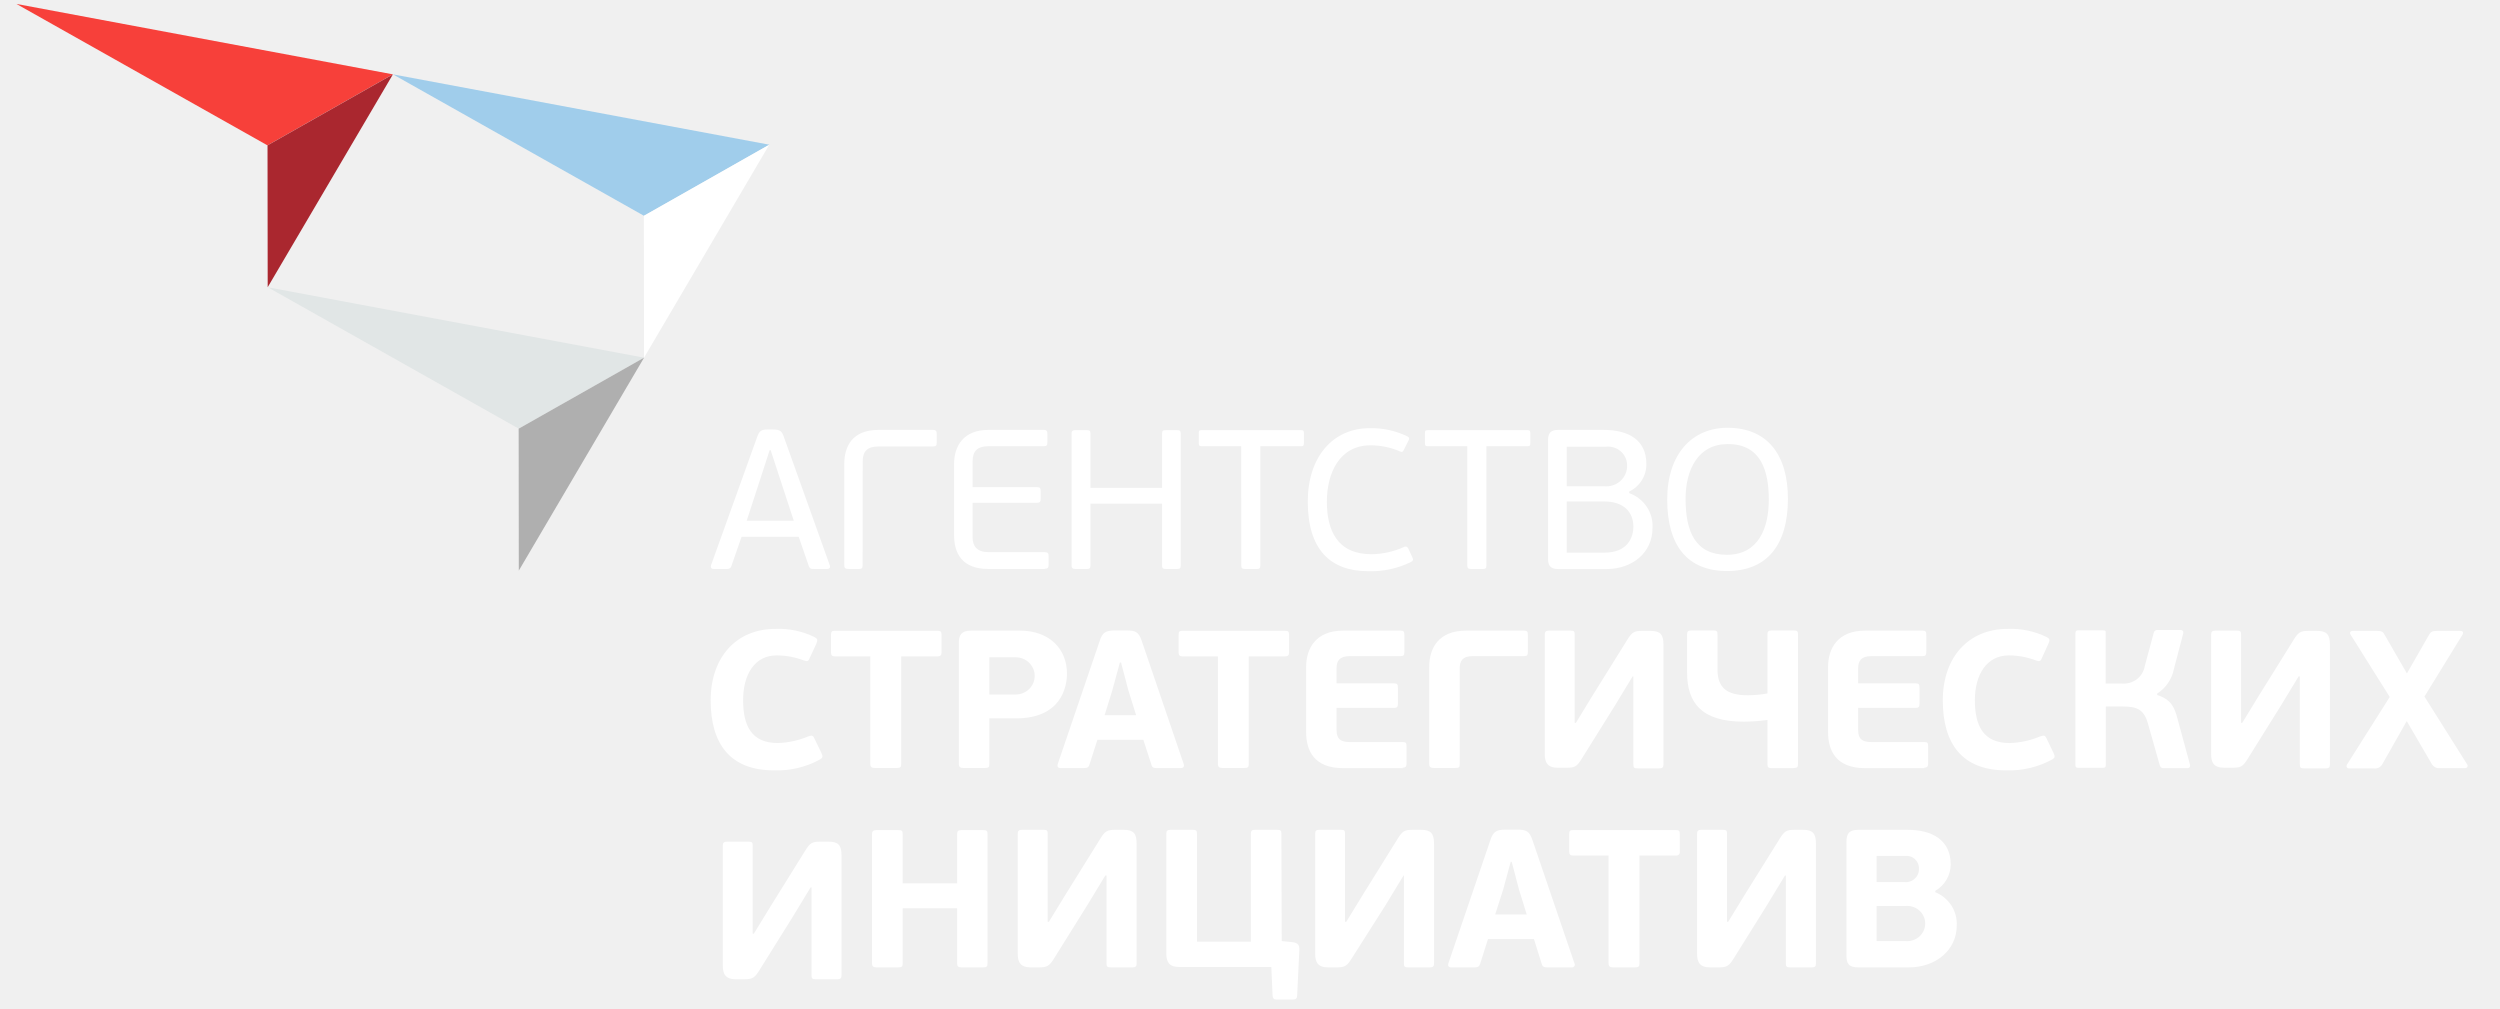
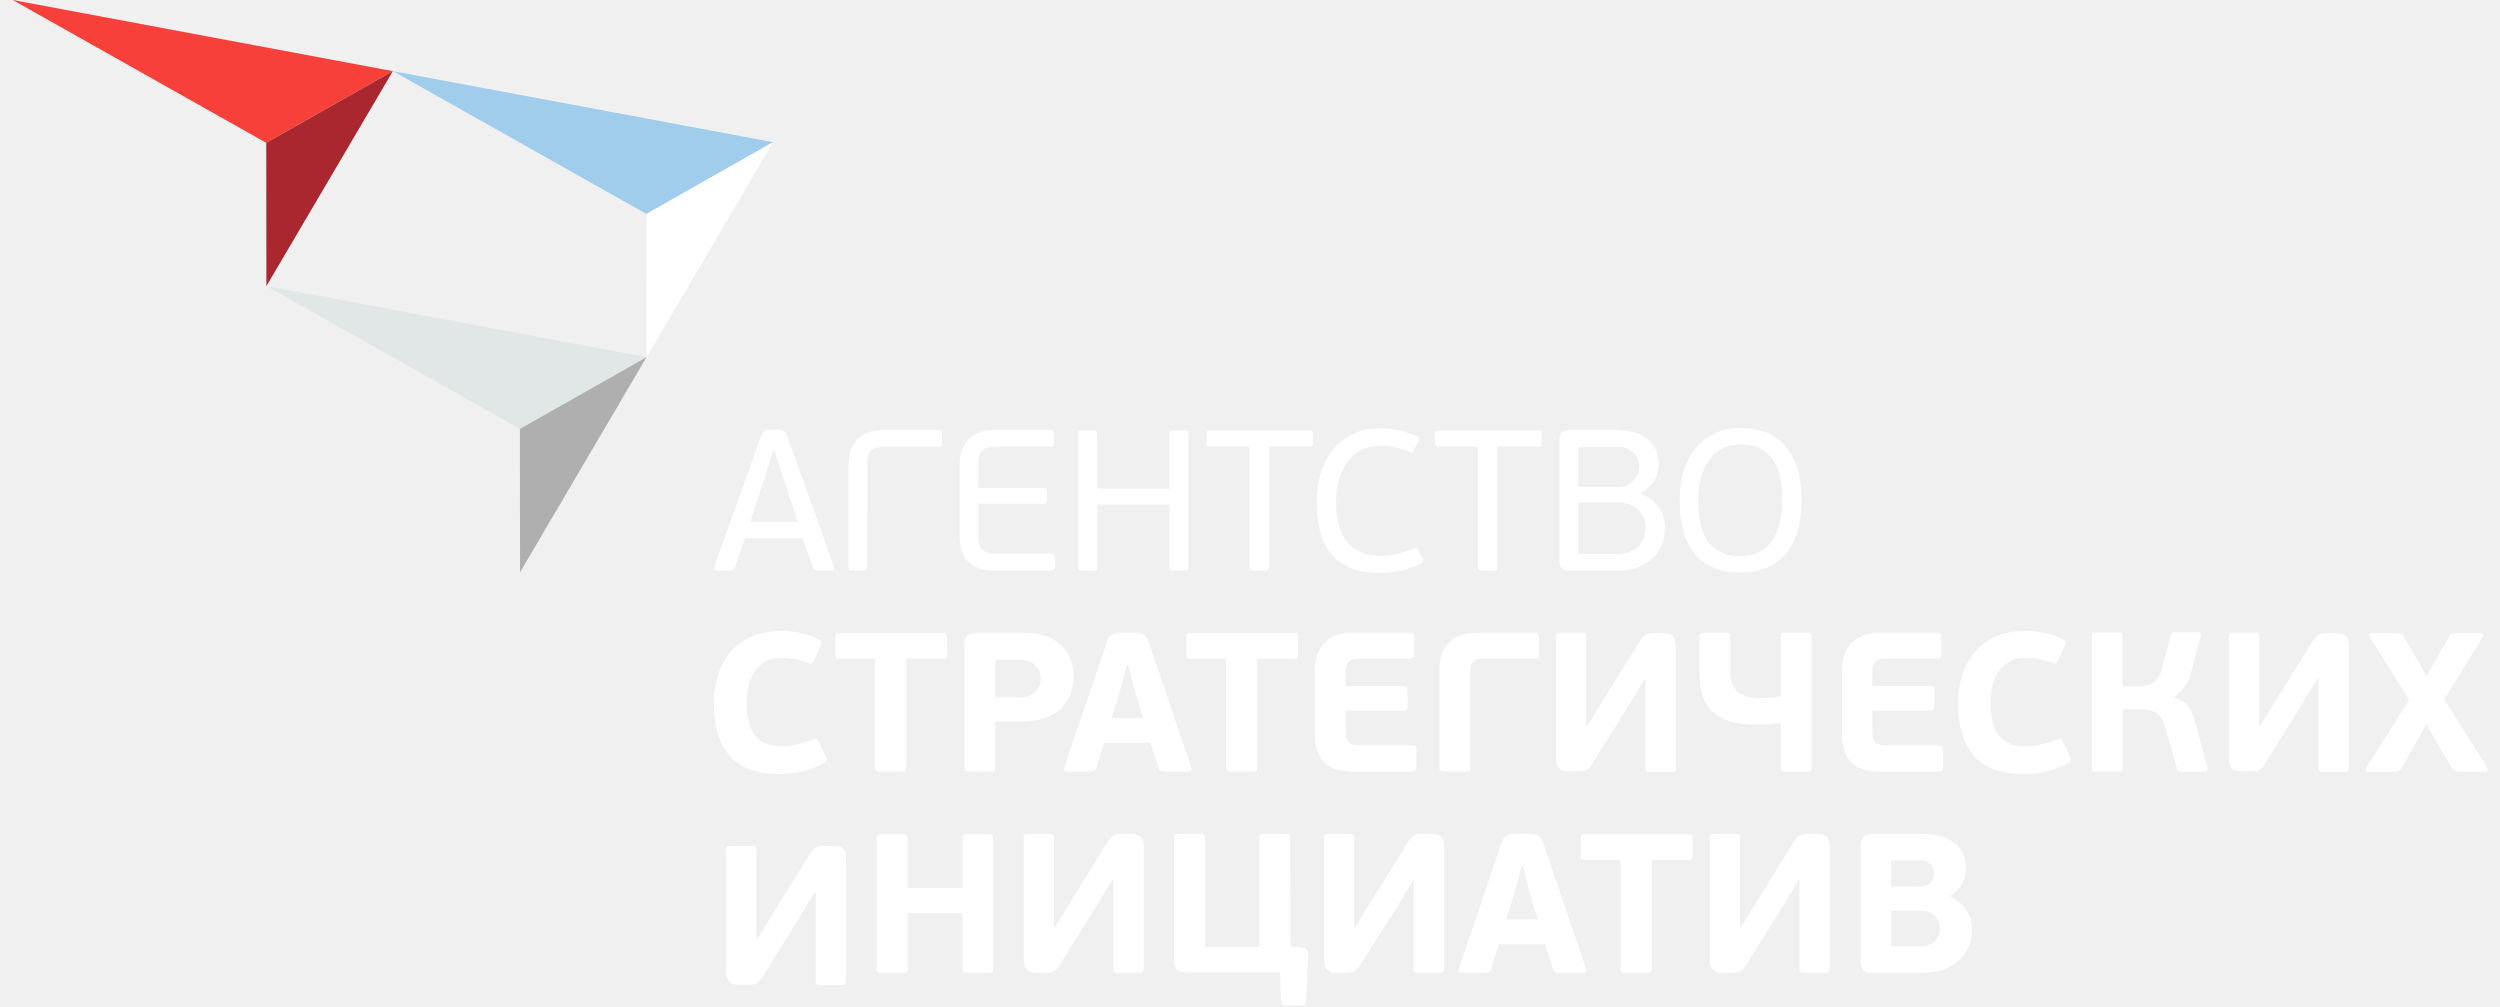
- <svg xmlns="http://www.w3.org/2000/svg" width="119" height="48" viewBox="0 0 119 48" fill="none">
-   <g clip-path="url(#clip0_960_37860)">
-     <path d="M37.138 22.817L36.683 21.427H36.635L36.2 22.77L35.542 24.788H37.784L37.138 22.817ZM38.734 27.083C38.618 27.083 38.55 27.083 38.498 26.942L38.019 25.553H35.298L34.815 26.942C34.805 26.986 34.779 27.025 34.741 27.05C34.703 27.076 34.658 27.088 34.612 27.083H33.97C33.846 27.083 33.818 26.997 33.846 26.903L36.028 20.834C36.132 20.53 36.22 20.444 36.519 20.444H36.802C37.15 20.444 37.229 20.538 37.325 20.834L39.496 26.903C39.536 26.989 39.496 27.083 39.38 27.083H38.734Z" fill="white" />
-     <path d="M41.061 26.904C41.061 27.056 41.013 27.083 40.87 27.083H40.391C40.255 27.083 40.188 27.056 40.188 26.904V22.087C40.188 21.221 40.587 20.463 41.819 20.463H44.405C44.56 20.463 44.588 20.53 44.588 20.663V21.053C44.588 21.205 44.56 21.252 44.405 21.252H41.827C41.297 21.252 41.065 21.47 41.065 21.962L41.061 26.904Z" fill="white" />
-     <path d="M49.731 27.083H47.046C45.793 27.083 45.414 26.338 45.414 25.471V22.091C45.414 21.221 45.869 20.463 47.046 20.463H49.683C49.827 20.463 49.855 20.53 49.855 20.663V21.053C49.855 21.193 49.827 21.24 49.683 21.24H47.058C46.527 21.24 46.296 21.467 46.296 21.958V23.188H49.364C49.508 23.188 49.536 23.242 49.536 23.383V23.742C49.536 23.867 49.508 23.933 49.364 23.933H46.296V25.577C46.296 25.998 46.507 26.283 47.058 26.283H49.731C49.883 26.283 49.915 26.342 49.915 26.482V26.872C49.915 27.005 49.883 27.072 49.731 27.072" fill="white" />
-     <path d="M55.313 20.635C55.313 20.502 55.369 20.475 55.496 20.475H56.019C56.151 20.475 56.203 20.502 56.203 20.635V26.923C56.203 27.056 56.151 27.083 56.019 27.083H55.496C55.369 27.083 55.313 27.056 55.313 26.923V23.976H51.906V26.923C51.906 27.056 51.858 27.083 51.722 27.083H51.191C51.076 27.083 51.008 27.056 51.008 26.923V20.635C51.008 20.502 51.076 20.475 51.191 20.475H51.722C51.858 20.475 51.906 20.502 51.906 20.635V23.223H55.313V20.635Z" fill="white" />
-     <path d="M59.081 21.24H57.198C57.083 21.24 57.062 21.201 57.062 21.088V20.627C57.062 20.522 57.062 20.475 57.198 20.475H61.934C62.046 20.475 62.066 20.522 62.066 20.627V21.088C62.066 21.201 62.046 21.24 61.934 21.24H59.991V26.923C59.991 27.056 59.943 27.083 59.82 27.083H59.269C59.141 27.083 59.085 27.056 59.085 26.923L59.081 21.24Z" fill="white" />
-     <path d="M66.814 26.037C66.958 25.979 67.006 26.057 67.034 26.111L67.217 26.502C67.297 26.65 67.257 26.689 67.169 26.747C66.537 27.061 65.835 27.212 65.127 27.189C63.323 27.189 62.25 26.158 62.25 23.875C62.25 21.748 63.447 20.381 65.194 20.381C65.817 20.366 66.433 20.5 66.99 20.772C67.07 20.811 67.105 20.866 67.038 20.986L66.818 21.424C66.779 21.498 66.751 21.537 66.643 21.49C66.2 21.296 65.72 21.197 65.234 21.197C63.766 21.197 63.159 22.509 63.159 23.879C63.159 25.249 63.658 26.381 65.282 26.381C65.813 26.374 66.336 26.259 66.818 26.041" fill="white" />
-     <path d="M69.843 21.24H67.964C67.844 21.24 67.828 21.201 67.828 21.088V20.627C67.828 20.522 67.828 20.475 67.964 20.475H72.708C72.824 20.475 72.844 20.522 72.844 20.627V21.088C72.844 21.201 72.824 21.24 72.708 21.24H70.753V26.923C70.753 27.056 70.705 27.083 70.578 27.083H70.027C69.903 27.083 69.843 27.056 69.843 26.923V21.24Z" fill="white" />
-     <path d="M76.373 23.871H74.577V26.306H76.373C77.482 26.306 77.749 25.569 77.749 25.069C77.749 24.363 77.27 23.871 76.373 23.871ZM74.577 23.145H76.353C76.494 23.16 76.636 23.145 76.77 23.102C76.905 23.059 77.028 22.988 77.132 22.894C77.236 22.8 77.319 22.685 77.373 22.557C77.428 22.43 77.454 22.292 77.45 22.153C77.451 22.027 77.424 21.901 77.372 21.786C77.319 21.67 77.242 21.566 77.145 21.482C77.049 21.398 76.935 21.335 76.811 21.297C76.687 21.259 76.557 21.248 76.428 21.264H74.577V23.145ZM77.55 23.473C77.893 23.596 78.187 23.824 78.387 24.124C78.586 24.424 78.682 24.778 78.659 25.135C78.659 26.306 77.701 27.087 76.468 27.087H74.178C73.831 27.087 73.688 26.947 73.688 26.615V20.947C73.688 20.616 73.815 20.463 74.178 20.463H76.333C77.51 20.463 78.367 20.936 78.367 22.087C78.371 22.359 78.296 22.626 78.152 22.858C78.007 23.09 77.799 23.277 77.55 23.398V23.473Z" fill="white" />
-     <path d="M82.228 21.139C80.847 21.139 80.233 22.337 80.233 23.742C80.233 25.303 80.696 26.408 82.2 26.408C83.704 26.408 84.195 25.139 84.195 23.781C84.195 22.423 83.828 21.139 82.256 21.139H82.228ZM82.208 27.181C80.317 27.181 79.359 25.963 79.359 23.781C79.359 21.599 80.556 20.362 82.228 20.362C84.119 20.362 85.105 21.638 85.105 23.742C85.105 25.943 84.108 27.181 82.208 27.181Z" fill="white" />
-     <path d="M38.477 35.053C38.66 34.979 38.716 35.026 38.772 35.166L39.099 35.838C39.183 36.013 39.155 36.08 39.039 36.146C38.368 36.516 37.606 36.697 36.837 36.669C34.754 36.669 33.828 35.408 33.828 33.336C33.828 31.263 35.069 29.936 36.9 29.936C37.548 29.907 38.193 30.042 38.772 30.326C38.915 30.404 38.935 30.451 38.852 30.654L38.552 31.298C38.488 31.466 38.449 31.505 38.269 31.439C37.855 31.28 37.413 31.198 36.968 31.197C35.919 31.197 35.372 32.11 35.372 33.328C35.372 34.546 35.771 35.369 37.024 35.369C37.53 35.353 38.028 35.243 38.492 35.045" fill="white" />
-     <path d="M44.626 31.244H42.898V36.361C42.898 36.521 42.858 36.556 42.667 36.556H41.645C41.494 36.556 41.426 36.509 41.426 36.361V31.244H39.738C39.603 31.244 39.555 31.185 39.555 31.056V30.225C39.555 30.065 39.595 30.026 39.738 30.026H44.626C44.778 30.026 44.818 30.065 44.818 30.225V31.056C44.818 31.185 44.762 31.244 44.626 31.244Z" fill="white" />
-     <path d="M48.334 31.287H47.093V33.059H48.346C48.586 33.059 48.816 32.965 48.986 32.799C49.156 32.633 49.252 32.408 49.252 32.173C49.252 31.938 49.156 31.712 48.986 31.546C48.816 31.38 48.586 31.287 48.346 31.287H48.334ZM47.093 36.361C47.093 36.529 47.057 36.556 46.865 36.556H45.86C45.708 36.556 45.641 36.509 45.641 36.361V30.588C45.641 30.244 45.756 30.018 46.215 30.018H48.553C49.938 30.018 50.788 30.877 50.788 32.063C50.788 32.7 50.512 34.194 48.362 34.194H47.093V36.361Z" fill="white" />
-     <path d="M52.58 34.042H54.08L53.713 32.871L53.362 31.537H53.306L52.943 32.871L52.58 34.042ZM54.423 35.213H52.237L51.862 36.384C51.826 36.505 51.778 36.56 51.595 36.56H50.477C50.346 36.56 50.318 36.466 50.346 36.376L52.341 30.522C52.472 30.092 52.644 30.018 53.035 30.01H53.609C54.041 30.01 54.2 30.065 54.352 30.522L56.347 36.376C56.375 36.45 56.347 36.56 56.223 36.56H55.086C54.942 36.56 54.85 36.56 54.811 36.411L54.423 35.213Z" fill="white" />
-     <path d="M61.169 31.244H59.441V36.361C59.441 36.521 59.405 36.556 59.214 36.556H58.192C58.037 36.556 57.973 36.509 57.973 36.361V31.244H56.281C56.149 31.244 56.102 31.185 56.102 31.056V30.225C56.102 30.065 56.137 30.026 56.281 30.026H61.169C61.32 30.026 61.36 30.065 61.36 30.225V31.056C61.36 31.185 61.304 31.244 61.169 31.244Z" fill="white" />
-     <path d="M66.78 36.564H63.936C62.523 36.564 62.172 35.697 62.172 34.846V31.747C62.172 30.861 62.639 30.018 63.928 30.018H66.668C66.82 30.018 66.848 30.065 66.848 30.244V31.025C66.848 31.185 66.812 31.232 66.668 31.232H64.243C63.744 31.232 63.62 31.482 63.62 31.81V32.528H66.362C66.513 32.528 66.541 32.575 66.541 32.754V33.48C66.541 33.632 66.513 33.695 66.362 33.695H63.62V34.761C63.62 35.19 63.84 35.322 64.243 35.322H66.764C66.924 35.322 66.952 35.358 66.952 35.545V36.326C66.952 36.478 66.916 36.54 66.764 36.54" fill="white" />
-     <path d="M69.483 36.361C69.483 36.529 69.455 36.556 69.264 36.556H68.25C68.099 36.556 68.031 36.509 68.031 36.361V31.747C68.031 30.857 68.47 30.018 69.787 30.018H72.54C72.699 30.018 72.727 30.065 72.727 30.244V31.025C72.727 31.185 72.691 31.232 72.54 31.232H70.102C69.607 31.232 69.483 31.474 69.483 31.81V36.361Z" fill="white" />
-     <path d="M77.713 32.196L76.863 33.597L75.267 36.154C75.047 36.501 74.944 36.544 74.553 36.544H74.153C73.659 36.544 73.531 36.294 73.531 35.9V30.198C73.531 30.065 73.591 30.018 73.735 30.018H74.756C74.927 30.018 74.955 30.057 74.955 30.198V34.409H75.011L75.809 33.102L77.461 30.451C77.681 30.096 77.784 30.03 78.163 30.03H78.562C79.029 30.03 79.181 30.198 79.181 30.686V36.4C79.181 36.529 79.125 36.575 78.981 36.575H77.96C77.789 36.575 77.748 36.54 77.748 36.4V32.196H77.713Z" fill="white" />
-     <path d="M85.372 36.564H84.331C84.179 36.564 84.131 36.517 84.131 36.388V34.269C83.755 34.323 83.374 34.35 82.994 34.351C80.999 34.351 80.305 33.457 80.305 32.009V30.19C80.305 30.057 80.361 30.01 80.504 30.01H81.554C81.717 30.01 81.753 30.049 81.753 30.19V31.868C81.753 32.746 82.212 33.094 83.186 33.094C83.503 33.094 83.82 33.066 84.131 33.008V30.19C84.131 30.057 84.179 30.01 84.331 30.01H85.372C85.543 30.01 85.584 30.049 85.584 30.19V36.38C85.584 36.521 85.543 36.556 85.372 36.556" fill="white" />
-     <path d="M91.604 36.564H88.779C87.367 36.564 87.016 35.697 87.016 34.846V31.747C87.016 30.861 87.483 30.018 88.771 30.018H91.513C91.664 30.018 91.692 30.065 91.692 30.244V31.025C91.692 31.185 91.652 31.232 91.513 31.232H89.071C88.572 31.232 88.448 31.482 88.448 31.81V32.528H91.189C91.341 32.528 91.369 32.575 91.369 32.754V33.48C91.369 33.632 91.341 33.695 91.189 33.695H88.448V34.761C88.448 35.19 88.667 35.322 89.071 35.322H91.588C91.752 35.322 91.78 35.358 91.78 35.545V36.326C91.78 36.478 91.744 36.54 91.588 36.54" fill="white" />
-     <path d="M97.129 35.053C97.308 34.979 97.364 35.026 97.424 35.166L97.747 35.838C97.835 36.013 97.807 36.08 97.691 36.146C97.019 36.516 96.256 36.697 95.485 36.669C93.406 36.669 92.477 35.408 92.477 33.336C92.477 31.263 93.721 29.936 95.552 29.936C96.2 29.908 96.844 30.042 97.424 30.326C97.568 30.405 97.588 30.451 97.499 30.654L97.204 31.298C97.137 31.466 97.101 31.505 96.917 31.439C96.504 31.28 96.064 31.198 95.621 31.197C94.567 31.197 94.004 32.11 94.004 33.328C94.004 34.546 94.404 35.369 95.657 35.369C96.164 35.354 96.663 35.244 97.129 35.045" fill="white" />
-     <path d="M102.684 33.082C103.342 33.297 103.506 33.66 103.649 34.21L104.239 36.38C104.26 36.443 104.267 36.564 104.108 36.564H102.999C102.956 36.57 102.913 36.56 102.877 36.536C102.842 36.512 102.816 36.476 102.807 36.435L102.233 34.409C102.041 33.765 101.71 33.629 101.036 33.629H100.237V36.4C100.237 36.533 100.19 36.548 100.066 36.548H98.961C98.845 36.548 98.789 36.548 98.789 36.4V30.155C98.789 30.022 98.845 30.003 98.961 30.003H100.078C100.201 30.003 100.25 30.022 100.23 30.155V32.536H100.992C101.25 32.561 101.509 32.487 101.714 32.331C101.918 32.175 102.054 31.948 102.093 31.697L102.52 30.116C102.529 30.074 102.553 30.038 102.589 30.014C102.625 29.99 102.669 29.98 102.712 29.987H103.781C103.944 29.987 103.932 30.108 103.916 30.174L103.478 31.845C103.432 32.083 103.337 32.309 103.2 32.51C103.063 32.711 102.887 32.883 102.679 33.016L102.684 33.082Z" fill="white" />
-     <path d="M109.415 32.196L108.565 33.597L106.969 36.154C106.75 36.501 106.646 36.544 106.251 36.544H105.872C105.373 36.544 105.25 36.294 105.25 35.9V30.198C105.25 30.065 105.31 30.018 105.449 30.018H106.471C106.646 30.018 106.674 30.057 106.674 30.198V34.409H106.73L107.528 33.102L109.18 30.451C109.4 30.096 109.507 30.03 109.886 30.03H110.285C110.752 30.03 110.904 30.198 110.904 30.686V36.4C110.904 36.529 110.848 36.575 110.704 36.575H109.682C109.511 36.575 109.472 36.54 109.472 36.4V32.196H109.415Z" fill="white" />
-     <path d="M114.561 34.323L113.408 36.361C113.371 36.435 113.31 36.497 113.235 36.535C113.16 36.574 113.073 36.588 112.99 36.575H111.812C111.701 36.575 111.669 36.474 111.717 36.392L113.751 33.176L111.888 30.209C111.832 30.131 111.86 30.03 112.004 30.03H113.121C113.369 30.03 113.436 30.069 113.52 30.237L114.569 32.056L115.611 30.237C115.706 30.069 115.775 30.03 116.01 30.03H117.107C117.251 30.03 117.271 30.131 117.211 30.217L115.404 33.156L117.434 36.38C117.448 36.397 117.457 36.418 117.459 36.439C117.461 36.461 117.457 36.483 117.447 36.502C117.437 36.521 117.421 36.538 117.402 36.548C117.383 36.559 117.361 36.565 117.338 36.564H116.142C116.061 36.572 115.979 36.556 115.908 36.517C115.837 36.479 115.779 36.42 115.742 36.349L114.561 34.323Z" fill="white" />
-     <path d="M38.584 42.241L37.734 43.642L36.138 46.199C35.919 46.546 35.815 46.613 35.424 46.613H35.025C34.53 46.613 34.406 46.359 34.406 45.969V40.243C34.406 40.11 34.462 40.063 34.606 40.063H35.627C35.799 40.063 35.827 40.102 35.827 40.243V44.443H35.883L36.681 43.139L38.332 40.485C38.552 40.13 38.656 40.063 39.039 40.063H39.438C39.904 40.063 40.056 40.231 40.056 40.719V46.433C40.056 46.566 40 46.613 39.857 46.613H38.835C38.664 46.613 38.628 46.574 38.628 46.433V42.241H38.584Z" fill="white" />
-     <path d="M46.779 46.048H45.777C45.614 46.048 45.558 46.002 45.558 45.849V43.234H42.968V45.849C42.968 46.01 42.932 46.048 42.741 46.048H41.727C41.576 46.048 41.508 46.002 41.508 45.849V39.706C41.508 39.557 41.576 39.511 41.727 39.511H42.741C42.932 39.511 42.968 39.546 42.968 39.706V42.048H45.558V39.706C45.558 39.557 45.614 39.511 45.777 39.511H46.779C46.97 39.511 47.006 39.546 47.006 39.706V45.849C47.006 46.01 46.97 46.048 46.779 46.048Z" fill="white" />
-     <path d="M52.611 41.677L51.761 43.078L50.165 45.635C49.946 45.982 49.838 46.048 49.447 46.048H49.068C48.569 46.048 48.445 45.794 48.445 45.404V39.678C48.445 39.546 48.505 39.499 48.645 39.499H49.666C49.838 39.499 49.87 39.538 49.87 39.678V43.878H49.926L50.724 42.575L52.376 39.92C52.595 39.565 52.703 39.499 53.082 39.499H53.481C53.952 39.499 54.103 39.667 54.103 40.155V45.869C54.103 46.002 54.047 46.048 53.904 46.048H52.882C52.711 46.048 52.671 46.01 52.671 45.869V41.677H52.611Z" fill="white" />
-     <path d="M61.01 44.795L61.485 44.842C61.828 44.87 61.856 45.03 61.848 45.233L61.744 47.391C61.744 47.512 61.684 47.578 61.56 47.578H60.763C60.631 47.578 60.583 47.52 60.575 47.383L60.515 46.029H56.126C55.687 46.029 55.516 45.822 55.516 45.401V39.678C55.516 39.546 55.572 39.499 55.715 39.499H56.764C56.936 39.499 56.976 39.538 56.976 39.678V44.823H59.541V39.678C59.541 39.546 59.597 39.499 59.733 39.499H60.782C60.962 39.499 60.994 39.538 60.994 39.678L61.01 44.795Z" fill="white" />
-     <path d="M66.807 41.677L65.957 43.078L64.333 45.635C64.114 45.982 64.01 46.048 63.619 46.048H63.22C62.726 46.048 62.602 45.794 62.602 45.404V39.678C62.602 39.546 62.657 39.499 62.801 39.499H63.823C63.994 39.499 64.022 39.538 64.022 39.678V43.878H64.082L64.88 42.575L66.532 39.92C66.751 39.565 66.855 39.499 67.238 39.499H67.637C68.104 39.499 68.26 39.667 68.26 40.155V45.869C68.26 46.002 68.2 46.048 68.056 46.048H67.035C66.863 46.048 66.827 46.01 66.827 45.869V41.677H66.807Z" fill="white" />
-     <path d="M71.171 43.527H72.672L72.308 42.356L71.957 41.021H71.91L71.547 42.356L71.171 43.527ZM73.015 44.698H70.829L70.458 45.868C70.417 45.989 70.374 46.048 70.19 46.048H69.073C68.941 46.048 68.909 45.955 68.941 45.861L70.936 40.006C71.072 39.573 71.243 39.499 71.634 39.491H72.205C72.636 39.491 72.8 39.546 72.951 40.006L74.946 45.861C74.956 45.881 74.961 45.904 74.961 45.926C74.96 45.949 74.952 45.971 74.94 45.989C74.927 46.008 74.91 46.024 74.889 46.034C74.868 46.045 74.845 46.05 74.822 46.048H73.666C73.522 46.048 73.426 46.029 73.39 45.896L73.015 44.698Z" fill="white" />
-     <path d="M79.767 40.724H78.039V45.849C78.039 46.01 77.999 46.048 77.808 46.048H76.786C76.634 46.048 76.567 46.002 76.567 45.849V40.724H74.879C74.743 40.724 74.695 40.666 74.695 40.537V39.706C74.695 39.546 74.736 39.511 74.879 39.511H79.767C79.919 39.511 79.958 39.546 79.958 39.706V40.537C79.963 40.563 79.96 40.589 79.952 40.613C79.944 40.638 79.93 40.66 79.911 40.678C79.892 40.697 79.87 40.71 79.845 40.718C79.819 40.726 79.793 40.728 79.767 40.724Z" fill="white" />
-     <path d="M84.963 41.677L84.113 43.078L82.517 45.635C82.297 45.982 82.194 46.048 81.802 46.048H81.403C80.905 46.048 80.781 45.794 80.781 45.404V39.678C80.781 39.546 80.841 39.499 80.985 39.499H82.006C82.177 39.499 82.205 39.538 82.205 39.678V43.878H82.261L83.059 42.575L84.715 39.92C84.935 39.565 85.038 39.499 85.421 39.499H85.82C86.287 39.499 86.439 39.667 86.439 40.155V45.869C86.439 46.002 86.383 46.048 86.24 46.048H85.218C85.046 46.048 85.007 46.01 85.007 45.869V41.677H84.963Z" fill="white" />
-     <path d="M90.699 43.125H89.326V44.795H90.699C90.818 44.807 90.939 44.793 91.052 44.757C91.166 44.72 91.27 44.66 91.359 44.581C91.447 44.503 91.518 44.407 91.566 44.3C91.615 44.193 91.64 44.077 91.64 43.96C91.64 43.843 91.615 43.727 91.566 43.62C91.518 43.513 91.447 43.417 91.359 43.339C91.27 43.26 91.166 43.2 91.052 43.164C90.939 43.127 90.818 43.114 90.699 43.125ZM89.326 41.985H90.624C90.716 41.998 90.81 41.991 90.899 41.964C90.988 41.937 91.07 41.891 91.138 41.829C91.207 41.768 91.26 41.692 91.296 41.608C91.331 41.523 91.347 41.432 91.342 41.341C91.345 41.257 91.329 41.173 91.295 41.095C91.262 41.017 91.212 40.948 91.148 40.891C91.084 40.834 91.009 40.791 90.926 40.766C90.844 40.741 90.757 40.733 90.671 40.744H89.326V41.985ZM92.12 42.469C92.437 42.599 92.704 42.821 92.888 43.105C93.07 43.39 93.159 43.722 93.141 44.058C93.141 45.228 92.139 46.048 90.859 46.048H88.465C88.006 46.048 87.891 45.881 87.891 45.478V40.08C87.891 39.69 88.006 39.499 88.465 39.499H90.803C91.957 39.499 92.854 39.975 92.854 41.154C92.852 41.406 92.783 41.654 92.655 41.873C92.526 42.092 92.342 42.274 92.12 42.403V42.469Z" fill="white" />
-     <path d="M18.703 3.539L30.653 10.272L36.622 6.888L18.703 3.539Z" fill="#A0CDEB" />
-     <path d="M0.781 0.187L12.731 6.919L18.7 3.539L0.781 0.187Z" fill="#F7403A" />
-     <path d="M12.742 13.672L24.692 20.405L30.661 17.025L12.742 13.672Z" fill="#E1E6E6" />
-     <path d="M36.617 6.888L30.656 17.025L30.648 10.272L36.617 6.888Z" fill="white" />
-     <path d="M30.657 17.025L24.695 27.161L24.688 20.405L30.657 17.025Z" fill="#AFAFAF" />
-     <path d="M18.703 3.539L12.742 13.672L12.734 6.919L18.703 3.539Z" fill="#AA272F" />
+ <svg xmlns="http://www.w3.org/2000/svg" width="144" height="58" viewBox="0 0 144 58" fill="none">
+   <g clip-path="url(#clip0_892_8217)">
+     <path d="M45.159 27.651L44.603 25.954H44.545L44.014 27.594L43.209 30.06H45.949L45.159 27.651ZM47.109 32.864C46.968 32.864 46.885 32.864 46.822 32.693L46.237 30.995H42.912L42.322 32.693C42.309 32.746 42.277 32.793 42.231 32.825C42.185 32.856 42.129 32.87 42.073 32.864H41.288C41.137 32.864 41.103 32.759 41.137 32.645L43.804 25.229C43.931 24.857 44.038 24.752 44.404 24.752H44.75C45.174 24.752 45.271 24.866 45.388 25.229L48.041 32.645C48.089 32.75 48.041 32.864 47.899 32.864H47.109Z" fill="white" />
+     <path d="M49.95 32.645C49.95 32.831 49.892 32.864 49.716 32.864H49.131C48.966 32.864 48.883 32.831 48.883 32.645V26.76C48.883 25.701 49.37 24.776 50.877 24.776H54.036C54.226 24.776 54.26 24.857 54.26 25.019V25.496C54.26 25.682 54.226 25.739 54.036 25.739H50.886C50.238 25.739 49.955 26.006 49.955 26.607L49.95 32.645Z" fill="white" />
+     <path d="M60.548 32.864H57.267C55.737 32.864 55.273 31.954 55.273 30.895V26.765C55.273 25.701 55.829 24.776 57.267 24.776H60.49C60.666 24.776 60.7 24.857 60.7 25.019V25.496C60.7 25.668 60.666 25.725 60.49 25.725H57.282C56.634 25.725 56.351 26.002 56.351 26.603V28.105H60.1C60.276 28.105 60.31 28.172 60.31 28.343V28.782C60.31 28.935 60.276 29.016 60.1 29.016H56.351V31.024C56.351 31.539 56.609 31.887 57.282 31.887H60.548C60.734 31.887 60.773 31.958 60.773 32.13V32.607C60.773 32.769 60.734 32.85 60.548 32.85" fill="white" />
+     <path d="M67.362 24.985C67.362 24.823 67.43 24.79 67.586 24.79H68.225C68.386 24.79 68.449 24.823 68.449 24.985V32.669C68.449 32.831 68.386 32.864 68.225 32.864H67.586C67.43 32.864 67.362 32.831 67.362 32.669V29.068H63.199V32.669C63.199 32.831 63.14 32.864 62.974 32.864H62.326C62.184 32.864 62.102 32.831 62.102 32.669V24.985C62.102 24.823 62.184 24.79 62.326 24.79H62.974C63.14 24.79 63.199 24.823 63.199 24.985V28.148H67.362V24.985Z" fill="white" />
+     <path d="M71.975 25.725H69.674C69.532 25.725 69.508 25.677 69.508 25.539V24.976C69.508 24.847 69.508 24.79 69.674 24.79H75.461C75.597 24.79 75.621 24.847 75.621 24.976V25.539C75.621 25.677 75.597 25.725 75.461 25.725H73.086V32.669C73.086 32.831 73.028 32.864 72.877 32.864H72.204C72.048 32.864 71.98 32.831 71.98 32.669L71.975 25.725Z" fill="white" />
+     <path d="M81.421 31.586C81.596 31.515 81.654 31.61 81.689 31.677L81.913 32.154C82.011 32.335 81.962 32.383 81.855 32.454C81.082 32.837 80.224 33.022 79.359 32.993C77.155 32.993 75.844 31.734 75.844 28.944C75.844 26.345 77.306 24.676 79.442 24.676C80.202 24.657 80.955 24.821 81.636 25.153C81.733 25.2 81.776 25.267 81.694 25.415L81.426 25.949C81.377 26.04 81.343 26.087 81.211 26.03C80.67 25.794 80.083 25.672 79.49 25.673C77.696 25.673 76.955 27.275 76.955 28.949C76.955 30.623 77.564 32.006 79.548 32.006C80.197 31.998 80.837 31.857 81.426 31.591" fill="white" />
+     <path d="M85.126 25.725H82.83C82.684 25.725 82.664 25.677 82.664 25.539V24.976C82.664 24.847 82.664 24.79 82.83 24.79H88.627C88.768 24.79 88.792 24.847 88.792 24.976V25.539C88.792 25.677 88.768 25.725 88.627 25.725H86.238V32.669C86.238 32.831 86.179 32.864 86.024 32.864H85.351C85.199 32.864 85.126 32.831 85.126 32.669V25.725Z" fill="white" />
+     <path d="M93.101 28.939H90.907V31.915H93.101C94.456 31.915 94.783 31.014 94.783 30.404C94.783 29.54 94.198 28.939 93.101 28.939ZM90.907 28.052H93.077C93.249 28.071 93.423 28.053 93.587 28C93.751 27.947 93.902 27.86 94.03 27.745C94.156 27.631 94.257 27.491 94.324 27.334C94.391 27.178 94.423 27.01 94.418 26.841C94.418 26.686 94.386 26.533 94.322 26.392C94.258 26.25 94.164 26.124 94.046 26.021C93.927 25.918 93.788 25.841 93.637 25.795C93.486 25.748 93.326 25.735 93.169 25.754H90.907V28.052ZM94.54 28.453C94.959 28.603 95.318 28.882 95.562 29.248C95.806 29.615 95.923 30.048 95.895 30.485C95.895 31.915 94.725 32.869 93.218 32.869H90.42C89.995 32.869 89.82 32.697 89.82 32.292V25.367C89.82 24.962 89.976 24.776 90.42 24.776H93.053C94.49 24.776 95.539 25.353 95.539 26.76C95.543 27.092 95.451 27.418 95.275 27.702C95.098 27.985 94.844 28.214 94.54 28.362V28.453Z" fill="white" />
+     <path d="M100.255 25.601C98.568 25.601 97.818 27.065 97.818 28.782C97.818 30.689 98.383 32.039 100.221 32.039C102.059 32.039 102.659 30.489 102.659 28.83C102.659 27.17 102.211 25.601 100.289 25.601H100.255ZM100.231 32.983C97.92 32.983 96.75 31.495 96.75 28.83C96.75 26.164 98.213 24.652 100.255 24.652C102.566 24.652 103.77 26.211 103.77 28.782C103.77 31.472 102.552 32.983 100.231 32.983Z" fill="white" />
+     <path d="M46.797 42.603C47.021 42.512 47.09 42.569 47.158 42.741L47.557 43.561C47.66 43.776 47.626 43.857 47.484 43.938C46.665 44.39 45.733 44.611 44.793 44.577C42.248 44.577 41.117 43.037 41.117 40.504C41.117 37.972 42.633 36.35 44.871 36.35C45.663 36.315 46.45 36.479 47.158 36.827C47.333 36.923 47.358 36.98 47.255 37.228L46.89 38.015C46.812 38.22 46.763 38.268 46.543 38.187C46.037 37.992 45.498 37.892 44.954 37.891C43.672 37.891 43.004 39.007 43.004 40.495C43.004 41.983 43.492 42.989 45.022 42.989C45.641 42.97 46.249 42.835 46.816 42.593" fill="white" />
+     <path d="M54.314 37.948H52.203V44.2C52.203 44.396 52.154 44.439 51.92 44.439H50.672C50.487 44.439 50.404 44.382 50.404 44.2V37.948H48.341C48.176 37.948 48.117 37.877 48.117 37.719V36.703C48.117 36.508 48.166 36.46 48.341 36.46H54.314C54.499 36.46 54.548 36.508 54.548 36.703V37.719C54.548 37.877 54.48 37.948 54.314 37.948Z" fill="white" />
+     <path d="M58.838 38.001H57.322V40.166H58.852C59.146 40.166 59.427 40.052 59.635 39.849C59.842 39.646 59.959 39.37 59.959 39.083C59.959 38.796 59.842 38.521 59.635 38.318C59.427 38.115 59.146 38.001 58.852 38.001H58.838ZM57.322 44.201C57.322 44.406 57.278 44.439 57.044 44.439H55.815C55.63 44.439 55.547 44.382 55.547 44.201V37.147C55.547 36.727 55.688 36.451 56.249 36.451H59.106C60.798 36.451 61.836 37.5 61.836 38.95C61.836 39.727 61.5 41.554 58.872 41.554H57.322V44.201Z" fill="white" />
+     <path d="M64.023 41.368H65.856L65.408 39.937L64.979 38.306H64.911L64.467 39.937L64.023 41.368ZM66.276 42.798H63.604L63.146 44.229C63.102 44.377 63.044 44.444 62.819 44.444H61.454C61.293 44.444 61.259 44.329 61.293 44.22L63.731 37.066C63.892 36.541 64.101 36.451 64.579 36.441H65.281C65.808 36.441 66.003 36.508 66.188 37.066L68.626 44.22C68.66 44.31 68.626 44.444 68.475 44.444H67.085C66.909 44.444 66.797 44.444 66.749 44.263L66.276 42.798Z" fill="white" />
+     <path d="M74.528 37.948H72.416V44.201C72.416 44.396 72.373 44.439 72.139 44.439H70.891C70.7 44.439 70.622 44.382 70.622 44.201V37.948H68.555C68.394 37.948 68.336 37.877 68.336 37.719V36.703C68.336 36.508 68.38 36.46 68.555 36.46H74.528C74.713 36.46 74.762 36.508 74.762 36.703V37.719C74.762 37.877 74.693 37.948 74.528 37.948Z" fill="white" />
+     <path d="M81.373 44.449H77.897C76.171 44.449 75.742 43.39 75.742 42.35V38.563C75.742 37.481 76.312 36.451 77.887 36.451H81.237C81.422 36.451 81.456 36.508 81.456 36.727V37.681C81.456 37.877 81.412 37.934 81.237 37.934H78.272C77.663 37.934 77.512 38.239 77.512 38.64V39.517H80.861C81.046 39.517 81.08 39.575 81.08 39.794V40.681C81.08 40.867 81.046 40.943 80.861 40.943H77.512V42.245C77.512 42.77 77.78 42.932 78.272 42.932H81.353C81.549 42.932 81.583 42.975 81.583 43.204V44.158C81.583 44.344 81.539 44.42 81.353 44.42" fill="white" />
+     <path d="M84.68 44.201C84.68 44.406 84.646 44.439 84.412 44.439H83.174C82.989 44.439 82.906 44.382 82.906 44.201V38.563C82.906 37.476 83.442 36.451 85.051 36.451H88.415C88.61 36.451 88.644 36.508 88.644 36.727V37.681C88.644 37.877 88.6 37.934 88.415 37.934H85.436C84.831 37.934 84.68 38.23 84.68 38.64V44.201Z" fill="white" />
+     <path d="M94.734 39.112L93.696 40.824L91.746 43.948C91.477 44.372 91.351 44.425 90.873 44.425H90.385C89.781 44.425 89.625 44.12 89.625 43.638V36.67C89.625 36.508 89.698 36.451 89.874 36.451H91.122C91.331 36.451 91.365 36.498 91.365 36.67V41.816H91.433L92.409 40.218L94.427 36.98C94.695 36.546 94.822 36.465 95.285 36.465H95.772C96.343 36.465 96.529 36.67 96.529 37.266V44.248C96.529 44.406 96.46 44.463 96.285 44.463H95.036C94.827 44.463 94.778 44.42 94.778 44.248V39.112H94.734Z" fill="white" />
+     <path d="M104.09 44.449H102.818C102.632 44.449 102.574 44.391 102.574 44.234V41.644C102.114 41.711 101.649 41.744 101.185 41.745C98.746 41.745 97.898 40.652 97.898 38.883V36.661C97.898 36.498 97.967 36.441 98.142 36.441H99.425C99.624 36.441 99.668 36.489 99.668 36.661V38.711C99.668 39.784 100.229 40.209 101.419 40.209C101.806 40.21 102.193 40.174 102.574 40.104V36.661C102.574 36.498 102.632 36.441 102.818 36.441H104.09C104.3 36.441 104.349 36.489 104.349 36.661V44.224C104.349 44.396 104.3 44.439 104.09 44.439" fill="white" />
+     <path d="M111.708 44.449H108.256C106.531 44.449 106.102 43.39 106.102 42.35V38.563C106.102 37.481 106.672 36.451 108.246 36.451H111.596C111.781 36.451 111.815 36.508 111.815 36.727V37.681C111.815 37.877 111.767 37.934 111.596 37.934H108.612C108.003 37.934 107.852 38.239 107.852 38.64V39.517H111.201C111.386 39.517 111.42 39.575 111.42 39.794V40.681C111.42 40.867 111.386 40.943 111.201 40.943H107.852V42.245C107.852 42.77 108.12 42.932 108.612 42.932H111.689C111.889 42.932 111.923 42.975 111.923 43.204V44.158C111.923 44.344 111.879 44.42 111.689 44.42" fill="white" />
+     <path d="M118.465 42.603C118.685 42.512 118.753 42.57 118.826 42.741L119.221 43.562C119.329 43.776 119.295 43.857 119.153 43.938C118.332 44.391 117.399 44.612 116.457 44.577C113.917 44.577 112.781 43.037 112.781 40.505C112.781 37.972 114.302 36.351 116.54 36.351C117.331 36.316 118.118 36.48 118.826 36.828C119.002 36.923 119.026 36.98 118.919 37.228L118.558 38.015C118.475 38.22 118.431 38.268 118.207 38.187C117.702 37.993 117.165 37.893 116.623 37.891C115.335 37.891 114.648 39.007 114.648 40.495C114.648 41.983 115.136 42.989 116.667 42.989C117.287 42.97 117.897 42.836 118.465 42.593" fill="white" />
+     <path d="M125.251 40.195C126.055 40.457 126.255 40.9 126.43 41.573L127.152 44.224C127.177 44.301 127.186 44.449 126.991 44.449H125.636C125.584 44.456 125.531 44.444 125.487 44.415C125.444 44.386 125.413 44.342 125.402 44.291L124.7 41.816C124.466 41.029 124.061 40.862 123.237 40.862H122.262V44.248C122.262 44.411 122.204 44.43 122.053 44.43H120.702C120.56 44.43 120.492 44.43 120.492 44.248V36.618C120.492 36.456 120.56 36.432 120.702 36.432H122.067C122.218 36.432 122.277 36.456 122.253 36.618V39.527H123.183C123.5 39.557 123.816 39.468 124.066 39.277C124.316 39.086 124.482 38.809 124.53 38.502L125.051 36.57C125.062 36.519 125.092 36.475 125.135 36.445C125.179 36.416 125.233 36.404 125.285 36.413H126.592C126.791 36.413 126.777 36.56 126.757 36.642L126.221 38.683C126.165 38.973 126.05 39.25 125.882 39.495C125.715 39.741 125.499 39.952 125.246 40.114L125.251 40.195Z" fill="white" />
+     <path d="M133.472 39.112L132.434 40.824L130.484 43.948C130.215 44.372 130.089 44.425 129.606 44.425H129.143C128.534 44.425 128.383 44.12 128.383 43.638V36.67C128.383 36.508 128.456 36.451 128.626 36.451H129.874C130.089 36.451 130.123 36.498 130.123 36.67V41.816H130.191L131.167 40.218L133.185 36.98C133.453 36.546 133.584 36.465 134.048 36.465H134.535C135.105 36.465 135.291 36.67 135.291 37.266V44.248C135.291 44.406 135.223 44.463 135.047 44.463H133.799C133.59 44.463 133.541 44.42 133.541 44.248V39.112H133.472Z" fill="white" />
+     <path d="M139.76 41.711L138.351 44.2C138.305 44.292 138.231 44.367 138.139 44.414C138.047 44.461 137.942 44.478 137.839 44.463H136.401C136.264 44.463 136.226 44.339 136.284 44.239L138.77 40.309L136.493 36.684C136.425 36.589 136.459 36.465 136.635 36.465H138C138.302 36.465 138.385 36.513 138.487 36.718L139.77 38.94L141.042 36.718C141.159 36.513 141.242 36.465 141.529 36.465H142.87C143.046 36.465 143.07 36.589 142.998 36.694L140.789 40.285L143.27 44.224C143.287 44.245 143.298 44.27 143.3 44.297C143.303 44.323 143.298 44.35 143.286 44.373C143.273 44.397 143.254 44.417 143.231 44.43C143.207 44.443 143.18 44.45 143.153 44.449H141.691C141.592 44.459 141.492 44.439 141.405 44.392C141.318 44.345 141.248 44.273 141.203 44.186L139.76 41.711Z" fill="white" />
+     <path d="M46.932 51.386L45.894 53.098L43.944 56.222C43.676 56.646 43.549 56.727 43.071 56.727H42.584C41.979 56.727 41.828 56.417 41.828 55.941V48.944C41.828 48.782 41.896 48.725 42.072 48.725H43.32C43.53 48.725 43.564 48.773 43.564 48.944V54.076H43.632L44.607 52.483L46.625 49.24C46.894 48.806 47.02 48.725 47.488 48.725H47.976C48.546 48.725 48.732 48.93 48.732 49.526V56.508C48.732 56.67 48.663 56.727 48.488 56.727H47.24C47.03 56.727 46.986 56.68 46.986 56.508V51.386H46.932Z" fill="white" />
+     <path d="M56.932 56.038H55.709C55.509 56.038 55.441 55.981 55.441 55.794V52.599H52.277V55.794C52.277 55.99 52.233 56.038 51.999 56.038H50.76C50.575 56.038 50.492 55.981 50.492 55.794V48.288C50.492 48.107 50.575 48.049 50.76 48.049H51.999C52.233 48.049 52.277 48.092 52.277 48.288V51.149H55.441V48.288C55.441 48.107 55.509 48.049 55.709 48.049H56.932C57.166 48.049 57.21 48.092 57.21 48.288V55.794C57.21 55.99 57.166 56.038 56.932 56.038Z" fill="white" />
+     <path d="M64.059 50.696L63.02 52.408L61.07 55.532C60.802 55.957 60.67 56.038 60.192 56.038H59.729C59.12 56.038 58.969 55.727 58.969 55.251V48.255C58.969 48.092 59.042 48.035 59.213 48.035H60.461C60.67 48.035 60.709 48.083 60.709 48.255V53.386H60.778L61.753 51.793L63.771 48.55C64.039 48.116 64.171 48.035 64.634 48.035H65.121C65.697 48.035 65.882 48.24 65.882 48.836V55.818C65.882 55.981 65.814 56.038 65.638 56.038H64.39C64.18 56.038 64.132 55.99 64.132 55.818V50.696H64.059Z" fill="white" />
+     <path d="M74.331 54.507L74.911 54.564C75.33 54.597 75.364 54.793 75.354 55.041L75.228 57.678C75.228 57.826 75.154 57.907 75.003 57.907H74.028C73.867 57.907 73.809 57.836 73.799 57.669L73.726 56.014H68.363C67.827 56.014 67.617 55.761 67.617 55.246V48.255C67.617 48.092 67.685 48.035 67.861 48.035H69.143C69.353 48.035 69.401 48.083 69.401 48.255V54.54H72.536V48.255C72.536 48.092 72.605 48.035 72.77 48.035H74.052C74.272 48.035 74.311 48.083 74.311 48.255L74.331 54.507Z" fill="white" />
+     <path d="M81.404 50.696L80.366 52.408L78.382 55.532C78.113 55.957 77.987 56.038 77.509 56.038H77.021C76.417 56.038 76.266 55.727 76.266 55.251V48.255C76.266 48.092 76.334 48.035 76.51 48.035H77.758C77.967 48.035 78.001 48.083 78.001 48.255V53.386H78.075L79.049 51.793L81.068 48.55C81.336 48.116 81.463 48.035 81.931 48.035H82.418C82.989 48.035 83.179 48.24 83.179 48.836V55.818C83.179 55.981 83.106 56.038 82.93 56.038H81.682C81.472 56.038 81.429 55.99 81.429 55.818V50.696H81.404Z" fill="white" />
+     <path d="M86.747 52.957H88.58L88.136 51.526L87.707 49.895H87.649L87.206 51.526L86.747 52.957ZM88.999 54.388H86.328L85.875 55.818C85.826 55.966 85.772 56.038 85.548 56.038H84.183C84.022 56.038 83.983 55.923 84.022 55.809L86.46 48.655C86.625 48.126 86.835 48.035 87.312 48.025H88.01C88.536 48.025 88.737 48.092 88.921 48.655L91.359 55.809C91.372 55.834 91.378 55.861 91.377 55.889C91.376 55.916 91.366 55.943 91.351 55.966C91.336 55.989 91.315 56.008 91.289 56.021C91.264 56.033 91.236 56.039 91.208 56.038H89.794C89.619 56.038 89.502 56.014 89.458 55.851L88.999 54.388Z" fill="white" />
+     <path d="M97.251 49.533H95.141V55.794C95.141 55.99 95.091 56.038 94.858 56.038H93.61C93.424 56.038 93.341 55.981 93.341 55.794V49.533H91.279C91.113 49.533 91.055 49.461 91.055 49.304V48.288C91.055 48.092 91.104 48.049 91.279 48.049H97.251C97.437 48.049 97.485 48.092 97.485 48.288V49.304C97.491 49.335 97.488 49.367 97.478 49.397C97.468 49.427 97.451 49.454 97.428 49.476C97.405 49.499 97.377 49.515 97.347 49.525C97.316 49.535 97.283 49.538 97.251 49.533Z" fill="white" />
+     <path d="M103.593 50.696L102.555 52.408L100.605 55.532C100.337 55.957 100.21 56.038 99.732 56.038H99.245C98.635 56.038 98.484 55.727 98.484 55.251V48.255C98.484 48.092 98.557 48.035 98.733 48.035H99.981C100.19 48.035 100.225 48.083 100.225 48.255V53.386H100.293L101.268 51.793L103.291 48.55C103.559 48.116 103.686 48.035 104.154 48.035H104.642C105.212 48.035 105.397 48.24 105.397 48.836V55.818C105.397 55.981 105.329 56.038 105.154 56.038H103.906C103.696 56.038 103.647 55.99 103.647 55.818V50.696H103.593Z" fill="white" />
+     <path d="M110.604 52.466H108.926V54.507H110.604C110.749 54.521 110.896 54.504 111.035 54.459C111.174 54.414 111.301 54.342 111.409 54.245C111.518 54.149 111.604 54.032 111.663 53.901C111.722 53.771 111.753 53.629 111.753 53.486C111.753 53.343 111.722 53.202 111.663 53.071C111.604 52.94 111.518 52.823 111.409 52.727C111.301 52.631 111.174 52.558 111.035 52.513C110.896 52.468 110.749 52.452 110.604 52.466ZM108.926 51.073H110.511C110.624 51.089 110.739 51.08 110.848 51.047C110.956 51.014 111.056 50.958 111.14 50.882C111.224 50.807 111.29 50.715 111.333 50.612C111.376 50.508 111.395 50.397 111.389 50.286C111.393 50.183 111.373 50.081 111.332 49.985C111.291 49.89 111.23 49.805 111.152 49.736C111.074 49.666 110.982 49.614 110.881 49.583C110.78 49.552 110.674 49.543 110.57 49.556H108.926V51.073ZM112.339 51.664C112.726 51.823 113.054 52.094 113.277 52.442C113.501 52.789 113.609 53.196 113.587 53.605C113.587 55.036 112.363 56.038 110.799 56.038H107.874C107.313 56.038 107.172 55.833 107.172 55.341V48.746C107.172 48.269 107.313 48.035 107.874 48.035H110.731C112.14 48.035 113.237 48.617 113.237 50.057C113.234 50.366 113.15 50.668 112.993 50.936C112.836 51.203 112.611 51.426 112.339 51.583V51.664Z" fill="white" />
+     <path d="M22.633 4.097L37.234 12.323L44.528 8.189L22.633 4.097Z" fill="#A0CDEB" />
+     <path d="M0.734 0L15.336 8.227L22.629 4.097L0.734 0Z" fill="#F7403A" />
+     <path d="M15.344 16.477L29.945 24.704L37.239 20.574L15.344 16.477Z" fill="#E1E6E6" />
+     <path d="M44.528 8.189L37.244 20.574L37.234 12.324L44.528 8.189Z" fill="white" />
+     <path d="M37.239 20.574L29.955 32.96L29.945 24.704L37.239 20.574Z" fill="#AFAFAF" />
+     <path d="M22.629 4.097L15.346 16.477L15.336 8.227L22.629 4.097Z" fill="#AA272F" />
  </g>
  <defs>
-     <clipPath id="clip0_960_37860">
-       <rect width="117.851" height="47.411" fill="white" transform="translate(0.179688 0.186584)" />
+     <clipPath id="clip0_892_8217">
+       <rect width="144" height="57.931" fill="white" />
    </clipPath>
  </defs>
</svg>
